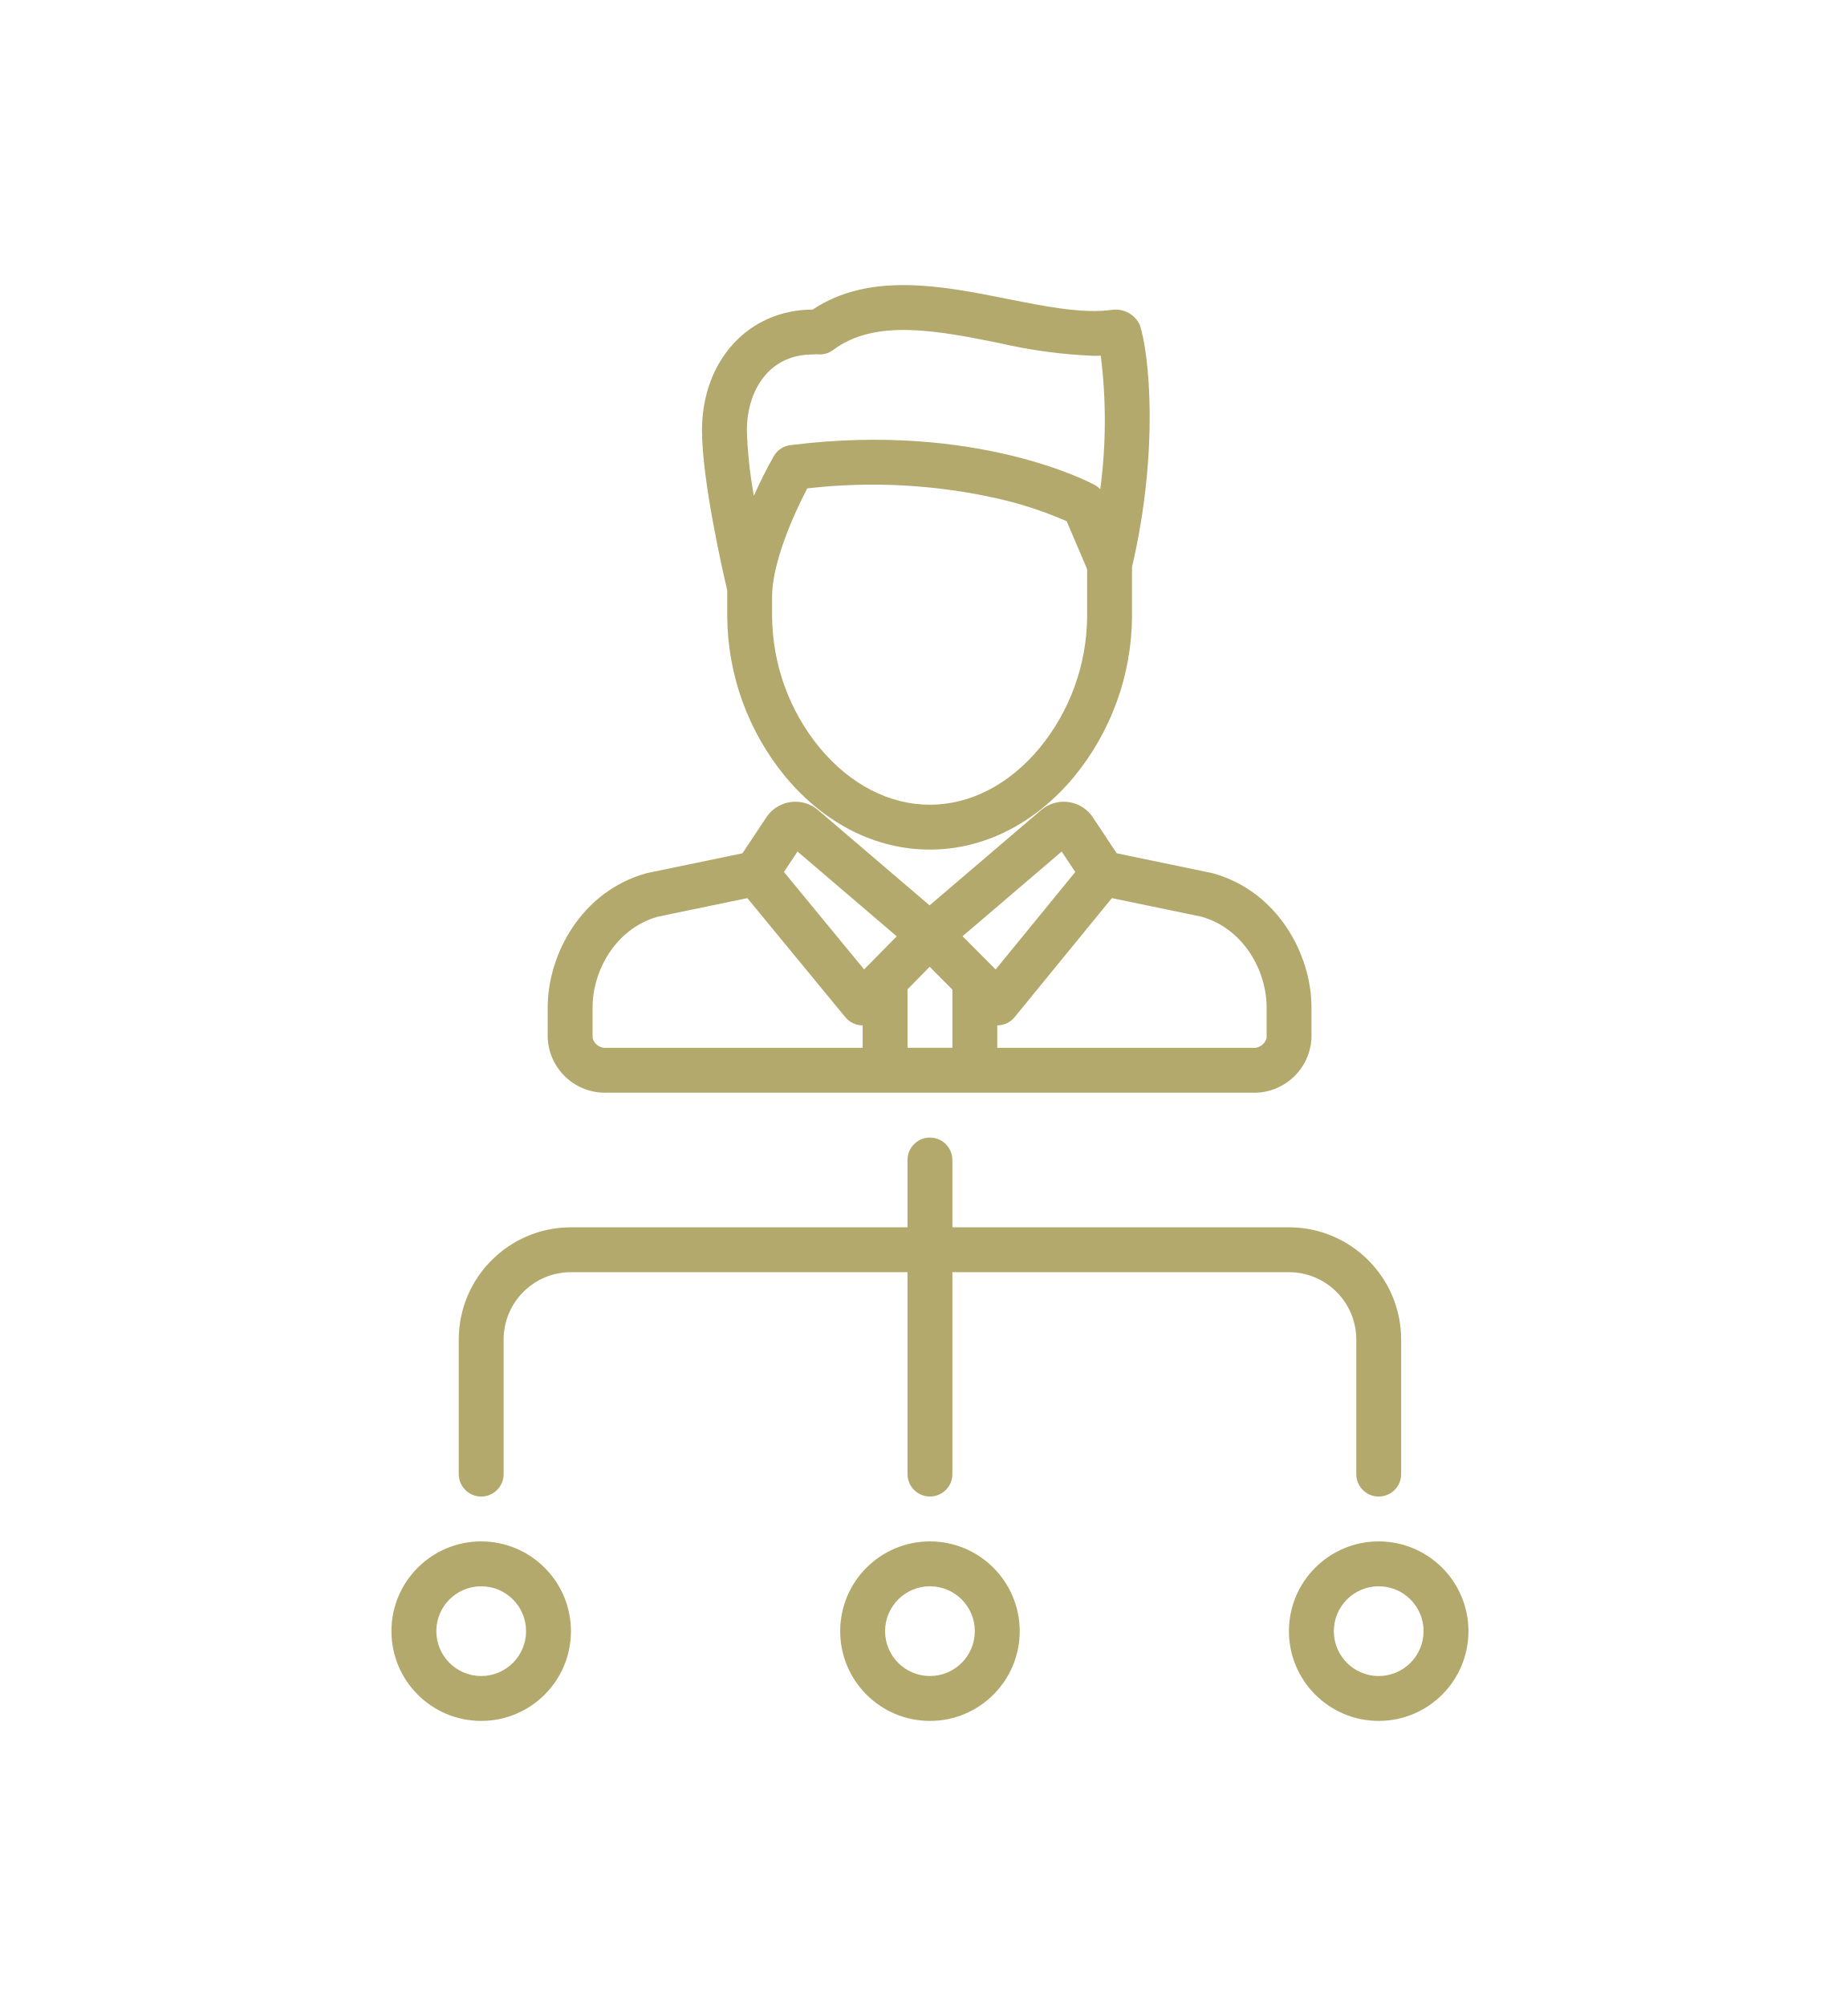
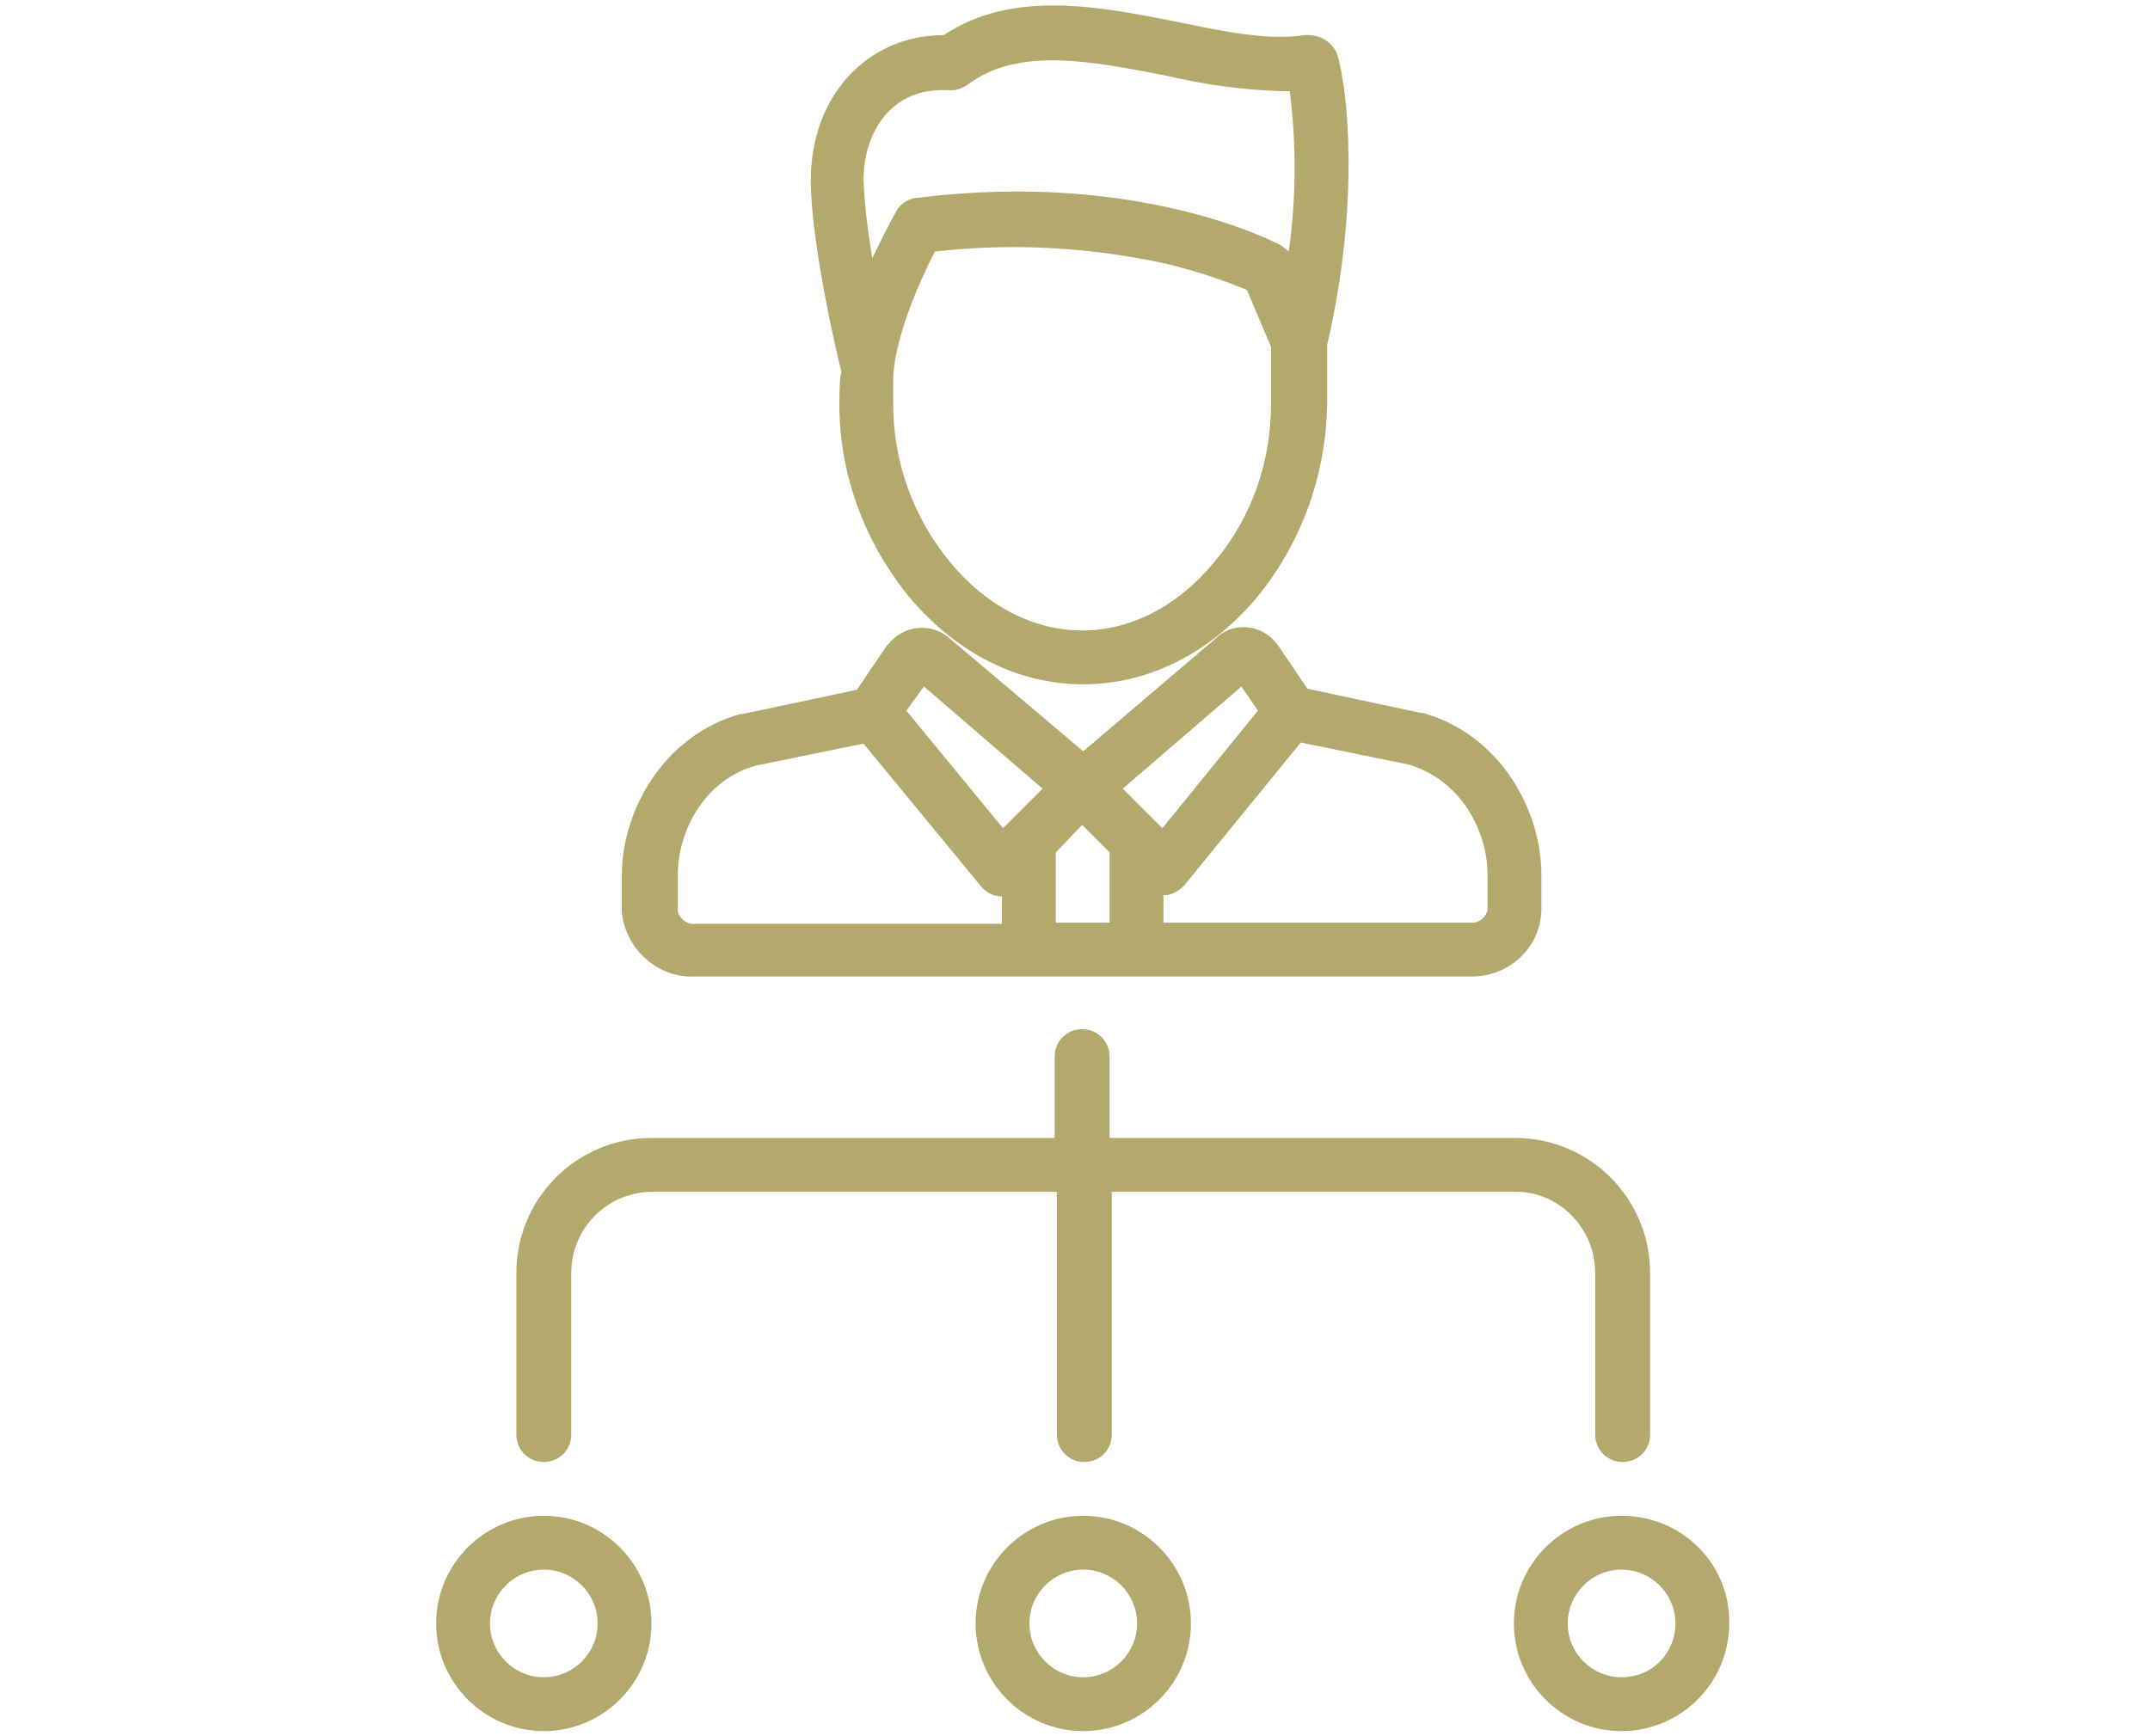
- <svg xmlns="http://www.w3.org/2000/svg" id="Layer_1" data-name="Layer 1" viewBox="0 0 189.723 206">
-   <path d="M62.364,112.209h66.188a5.895,5.895,0,0,0,6.121-5.622V103.452c0-5.444-3.474-11.922-10.111-13.769-0.049-.013-0.1-0.025-0.149-0.035L114.672,87.626l-2.497-3.76c-0.026-.039-0.052-0.077-0.08-0.114a3.584,3.584,0,0,0-5.116-.62c-0.014.013-.03,0.024-0.044,0.037L95.457,92.976,83.98,83.168c-0.014-.012-0.03-0.024-0.044-0.037a3.584,3.584,0,0,0-5.116.62c-0.028.036-.055,0.075-0.08,0.114L76.243,87.626,66.502,89.648c-0.049.01-.1,0.022-0.149,0.035-6.637,1.846-10.111,8.325-10.111,13.769v3.135a5.893,5.893,0,0,0,6.121,5.622h0Zm30.828-10.615,2.275-2.312,2.333,2.344v5.974H93.191v-6.006Zm36.875,1.858v3.135a1.37,1.37,0,0,1-1.515,1.014h-26.145V105.297c0.038,0,.076-0.001.114-0.003a2.305,2.305,0,0,0,1.671-.844L114.177,92.229l9.219,1.914c4.379,1.257,6.67,5.625,6.67,9.309h0ZM109.022,87.446l1.395,2.102-8.177,10.008L98.843,96.144Zm-27.128,0,10.188,8.706L88.735,99.552,80.5,89.543ZM60.849,103.452c0-3.684,2.291-8.052,6.669-9.308l9.225-1.915,10.06,12.227a2.301,2.301,0,0,0,1.678.838c0.034,0.001.068,0.003,0.103,0.003v2.304H62.364A1.369,1.369,0,0,1,60.849,106.587V103.452Zm0,0" style="fill:#b3a96c" />
-   <path d="M139.273,137.554v13.825a2.304,2.304,0,0,0,4.608,0V137.554a11.533,11.533,0,0,0-11.52-11.52H97.798v-6.912a2.303,2.303,0,1,0-4.607,0v6.912H58.63a11.534,11.534,0,0,0-11.521,11.52v13.825a2.304,2.304,0,0,0,4.608,0V137.554A6.92,6.92,0,0,1,58.63,130.642H93.191v20.736a2.303,2.303,0,1,0,4.607,0V130.642h34.561a6.92,6.92,0,0,1,6.913,6.912h0Zm0,0" style="fill:#b3a96c" />
-   <path d="M95.495,158.29a9.217,9.217,0,1,0,9.217,9.216,9.227,9.227,0,0,0-9.217-9.216h0Zm0,13.825a4.608,4.608,0,1,1,4.608-4.608,4.613,4.613,0,0,1-4.608,4.608h0Zm0,0" style="fill:#b3a96c" />
-   <path d="M141.576,158.29a9.217,9.217,0,1,0,9.217,9.216,9.227,9.227,0,0,0-9.217-9.216h0Zm0,13.825a4.608,4.608,0,1,1,4.608-4.608,4.614,4.614,0,0,1-4.608,4.608h0Zm0,0" style="fill:#b3a96c" />
-   <path d="M49.414,158.29A9.217,9.217,0,1,0,58.63,167.507a9.228,9.228,0,0,0-9.216-9.216h0Zm0,13.825a4.608,4.608,0,1,1,4.608-4.608,4.613,4.613,0,0,1-4.608,4.608h0Zm0,0" style="fill:#b3a96c" />
-   <path d="M74.678,63.26A26.17,26.17,0,0,0,80.665,79.782c4.022,4.814,9.283,7.465,14.815,7.465,5.532,0,10.787-2.65,14.798-7.462a26.181,26.181,0,0,0,5.967-16.515V58.231c2.804-12.042,1.761-21.93.806-24.851a2.738,2.738,0,0,0-2.823-1.565c-3.021.428-6.801-.326-10.804-1.124-6.629-1.322-14.109-2.811-19.973,1.101-6.585.013-11.364,5.228-11.364,12.411,0,5.195,2.178,14.669,2.593,16.426v2.63Zm32.06,13.575c-3.12,3.742-7.119,5.804-11.259,5.804-4.141,0-8.148-2.063-11.278-5.811a21.488,21.488,0,0,1-4.915-13.567V61.26c0-3.513,2.256-8.532,3.61-11.106a58.365,58.365,0,0,1,19.693,1.076,39.12,39.12,0,0,1,6.944,2.295l2.102,4.919v4.826a21.506,21.506,0,0,1-4.898,13.565h0Zm-23.265-40.435a2.244,2.244,0,0,0,.35-0.03,2.295,2.295,0,0,0,1.742-.435c4.306-3.247,10.737-1.965,16.957-.726a52.116,52.116,0,0,0,9.831,1.333c0.229,0,.457-0.004.683-0.011a53.401,53.401,0,0,1-.053,13.712,2.325,2.325,0,0,0-.57-0.442c-0.49-.266-12.165-6.459-31.088-4.108A2.295,2.295,0,0,0,79.465,46.835a45.295,45.295,0,0,0-2.05,4.077,45.111,45.111,0,0,1-.721-6.709c0-3.884,2.097-7.803,6.78-7.803h0Zm0,0" style="fill:#b3a96c" />
+ <svg xmlns="http://www.w3.org/2000/svg" version="1.1" id="Layer_1" x="0px" y="0px" width="195.7px" height="158px" viewBox="-57 72 195.7 158" style="enable-background:new -57 72 195.7 158;" xml:space="preserve">
+   <style type="text/css">
+ 	.st0{fill:#B3A96C;}
+ </style>
+   <path class="st0" d="M6.3,160.9h70.5c3.4,0.1,6.4-2.5,6.5-6v-3.3c0-5.8-3.7-12.7-10.8-14.7c-0.1,0-0.1,0-0.2,0L62,134.7l-2.7-4  c0,0-0.1-0.1-0.1-0.1c-1.3-1.7-3.7-2-5.3-0.7c0,0-0.1,0.1-0.1,0.1c0,0,0,0,0,0l-12.2,10.4L29.3,130c0,0,0,0,0,0  c-1.6-1.3-4-1.1-5.4,0.6c0,0-0.1,0.1-0.1,0.1c0,0-0.1,0.1-0.1,0.1l-2.7,4l-10.4,2.2c-0.1,0-0.1,0-0.2,0c-7.1,2-10.8,8.9-10.8,14.7  v3.3C-0.1,158.4,2.9,161.1,6.3,160.9L6.3,160.9L6.3,160.9z M39.1,149.6l2.4-2.5l2.5,2.5v6.4h-4.9V149.6z M78.4,151.6v3.3  c-0.2,0.7-0.9,1.2-1.6,1.1H48.9v-2.5c0,0,0.1,0,0.1,0c0.7,0,1.3-0.4,1.8-0.9l10.6-13l9.8,2C76,143,78.4,147.7,78.4,151.6L78.4,151.6  z M56,134.5l1.5,2.2l-8.7,10.7l-3.6-3.6L56,134.5z M27.1,134.5l10.8,9.3l-3.6,3.6l-8.8-10.7L27.1,134.5z M4.7,151.6  c0-3.9,2.4-8.6,7.1-9.9l9.8-2l10.7,13c0.4,0.5,1.1,0.9,1.8,0.9c0,0,0.1,0,0.1,0v2.5H6.3c-0.7,0.1-1.4-0.4-1.6-1.1V151.6z" />
+   <path class="st0" d="M88.2,187.9v14.7c0,1.4,1.1,2.5,2.5,2.5s2.5-1.1,2.5-2.5l0,0v-14.7c0-6.8-5.5-12.3-12.3-12.3H44v-7.4  c0-1.4-1.1-2.5-2.5-2.5c-1.4,0-2.5,1.1-2.5,2.5c0,0,0,0,0,0v7.4H2.3c-6.8,0-12.3,5.5-12.3,12.3v14.7c0,1.4,1.1,2.5,2.5,2.5  S-5,204-5,202.6v-14.7c0-4.1,3.3-7.4,7.4-7.4h36.8v22.1c0,1.4,1.1,2.5,2.5,2.5c1.4,0,2.5-1.1,2.5-2.5c0,0,0,0,0,0v-22.1h36.8  C84.9,180.5,88.2,183.8,88.2,187.9L88.2,187.9z" />
+   <path class="st0" d="M41.6,210c-5.4,0-9.8,4.4-9.8,9.8c0,5.4,4.4,9.8,9.8,9.8c5.4,0,9.8-4.4,9.8-9.8l0,0C51.4,214.4,47,210,41.6,210  L41.6,210z M41.6,224.7c-2.7,0-4.9-2.2-4.9-4.9c0-2.7,2.2-4.9,4.9-4.9c2.7,0,4.9,2.2,4.9,4.9l0,0C46.5,222.5,44.3,224.7,41.6,224.7  L41.6,224.7z" />
+   <path class="st0" d="M90.6,210c-5.4,0-9.8,4.4-9.8,9.8c0,5.4,4.4,9.8,9.8,9.8c5.4,0,9.8-4.4,9.8-9.8l0,0  C100.5,214.4,96.1,210,90.6,210L90.6,210z M90.6,224.7c-2.7,0-4.9-2.2-4.9-4.9s2.2-4.9,4.9-4.9s4.9,2.2,4.9,4.9v0  C95.5,222.5,93.4,224.7,90.6,224.7L90.6,224.7z" />
+   <path class="st0" d="M-7.5,210c-5.4,0-9.8,4.4-9.8,9.8c0,5.4,4.4,9.8,9.8,9.8c5.4,0,9.8-4.4,9.8-9.8c0,0,0,0,0,0  C2.3,214.4-2.1,210-7.5,210L-7.5,210L-7.5,210z M-7.5,224.7c-2.7,0-4.9-2.2-4.9-4.9c0-2.7,2.2-4.9,4.9-4.9c2.7,0,4.9,2.2,4.9,4.9  c0,0,0,0,0,0C-2.6,222.5-4.8,224.7-7.5,224.7C-7.5,224.7-7.5,224.7-7.5,224.7z" />
+   <path class="st0" d="M19.4,108.8c0,6.4,2.3,12.6,6.4,17.6c4.3,5.1,9.9,7.9,15.8,7.9c5.9,0,11.5-2.8,15.8-7.9  c4.1-5,6.3-11.2,6.4-17.6v-5.4c3-12.8,1.9-23.4,0.9-26.5c-0.5-1.2-1.7-1.8-3-1.7c-3.2,0.5-7.2-0.3-11.5-1.2c-7.1-1.4-15-3-21.3,1.2  c-7,0-12.1,5.6-12.1,13.2c0,5.5,2.3,15.6,2.8,17.5C19.4,106,19.4,108.8,19.4,108.8z M53.5,123.2c-3.3,4-7.6,6.2-12,6.2  c-4.4,0-8.7-2.2-12-6.2c-3.4-4.1-5.2-9.2-5.2-14.4v-2.1c0-3.7,2.4-9.1,3.8-11.8c7-0.8,14.1-0.4,21,1.1c2.5,0.6,5,1.4,7.4,2.4  l2.2,5.2v5.1C58.7,114.1,56.9,119.2,53.5,123.2L53.5,123.2L53.5,123.2z M28.8,80.2c0.1,0,0.2,0,0.4,0c0.7,0.1,1.3-0.1,1.9-0.5  c4.6-3.5,11.4-2.1,18.1-0.8c3.4,0.8,6.9,1.3,10.5,1.4c0.2,0,0.5,0,0.7,0c0.6,4.8,0.6,9.8-0.1,14.6c-0.2-0.2-0.4-0.3-0.6-0.5  c-0.5-0.3-13-6.9-33.1-4.4c-0.8,0-1.6,0.5-2,1.2c-0.8,1.4-1.5,2.9-2.2,4.3c-0.4-2.4-0.7-4.7-0.8-7.1C21.6,84.4,23.8,80.2,28.8,80.2  L28.8,80.2L28.8,80.2z" />
</svg>
